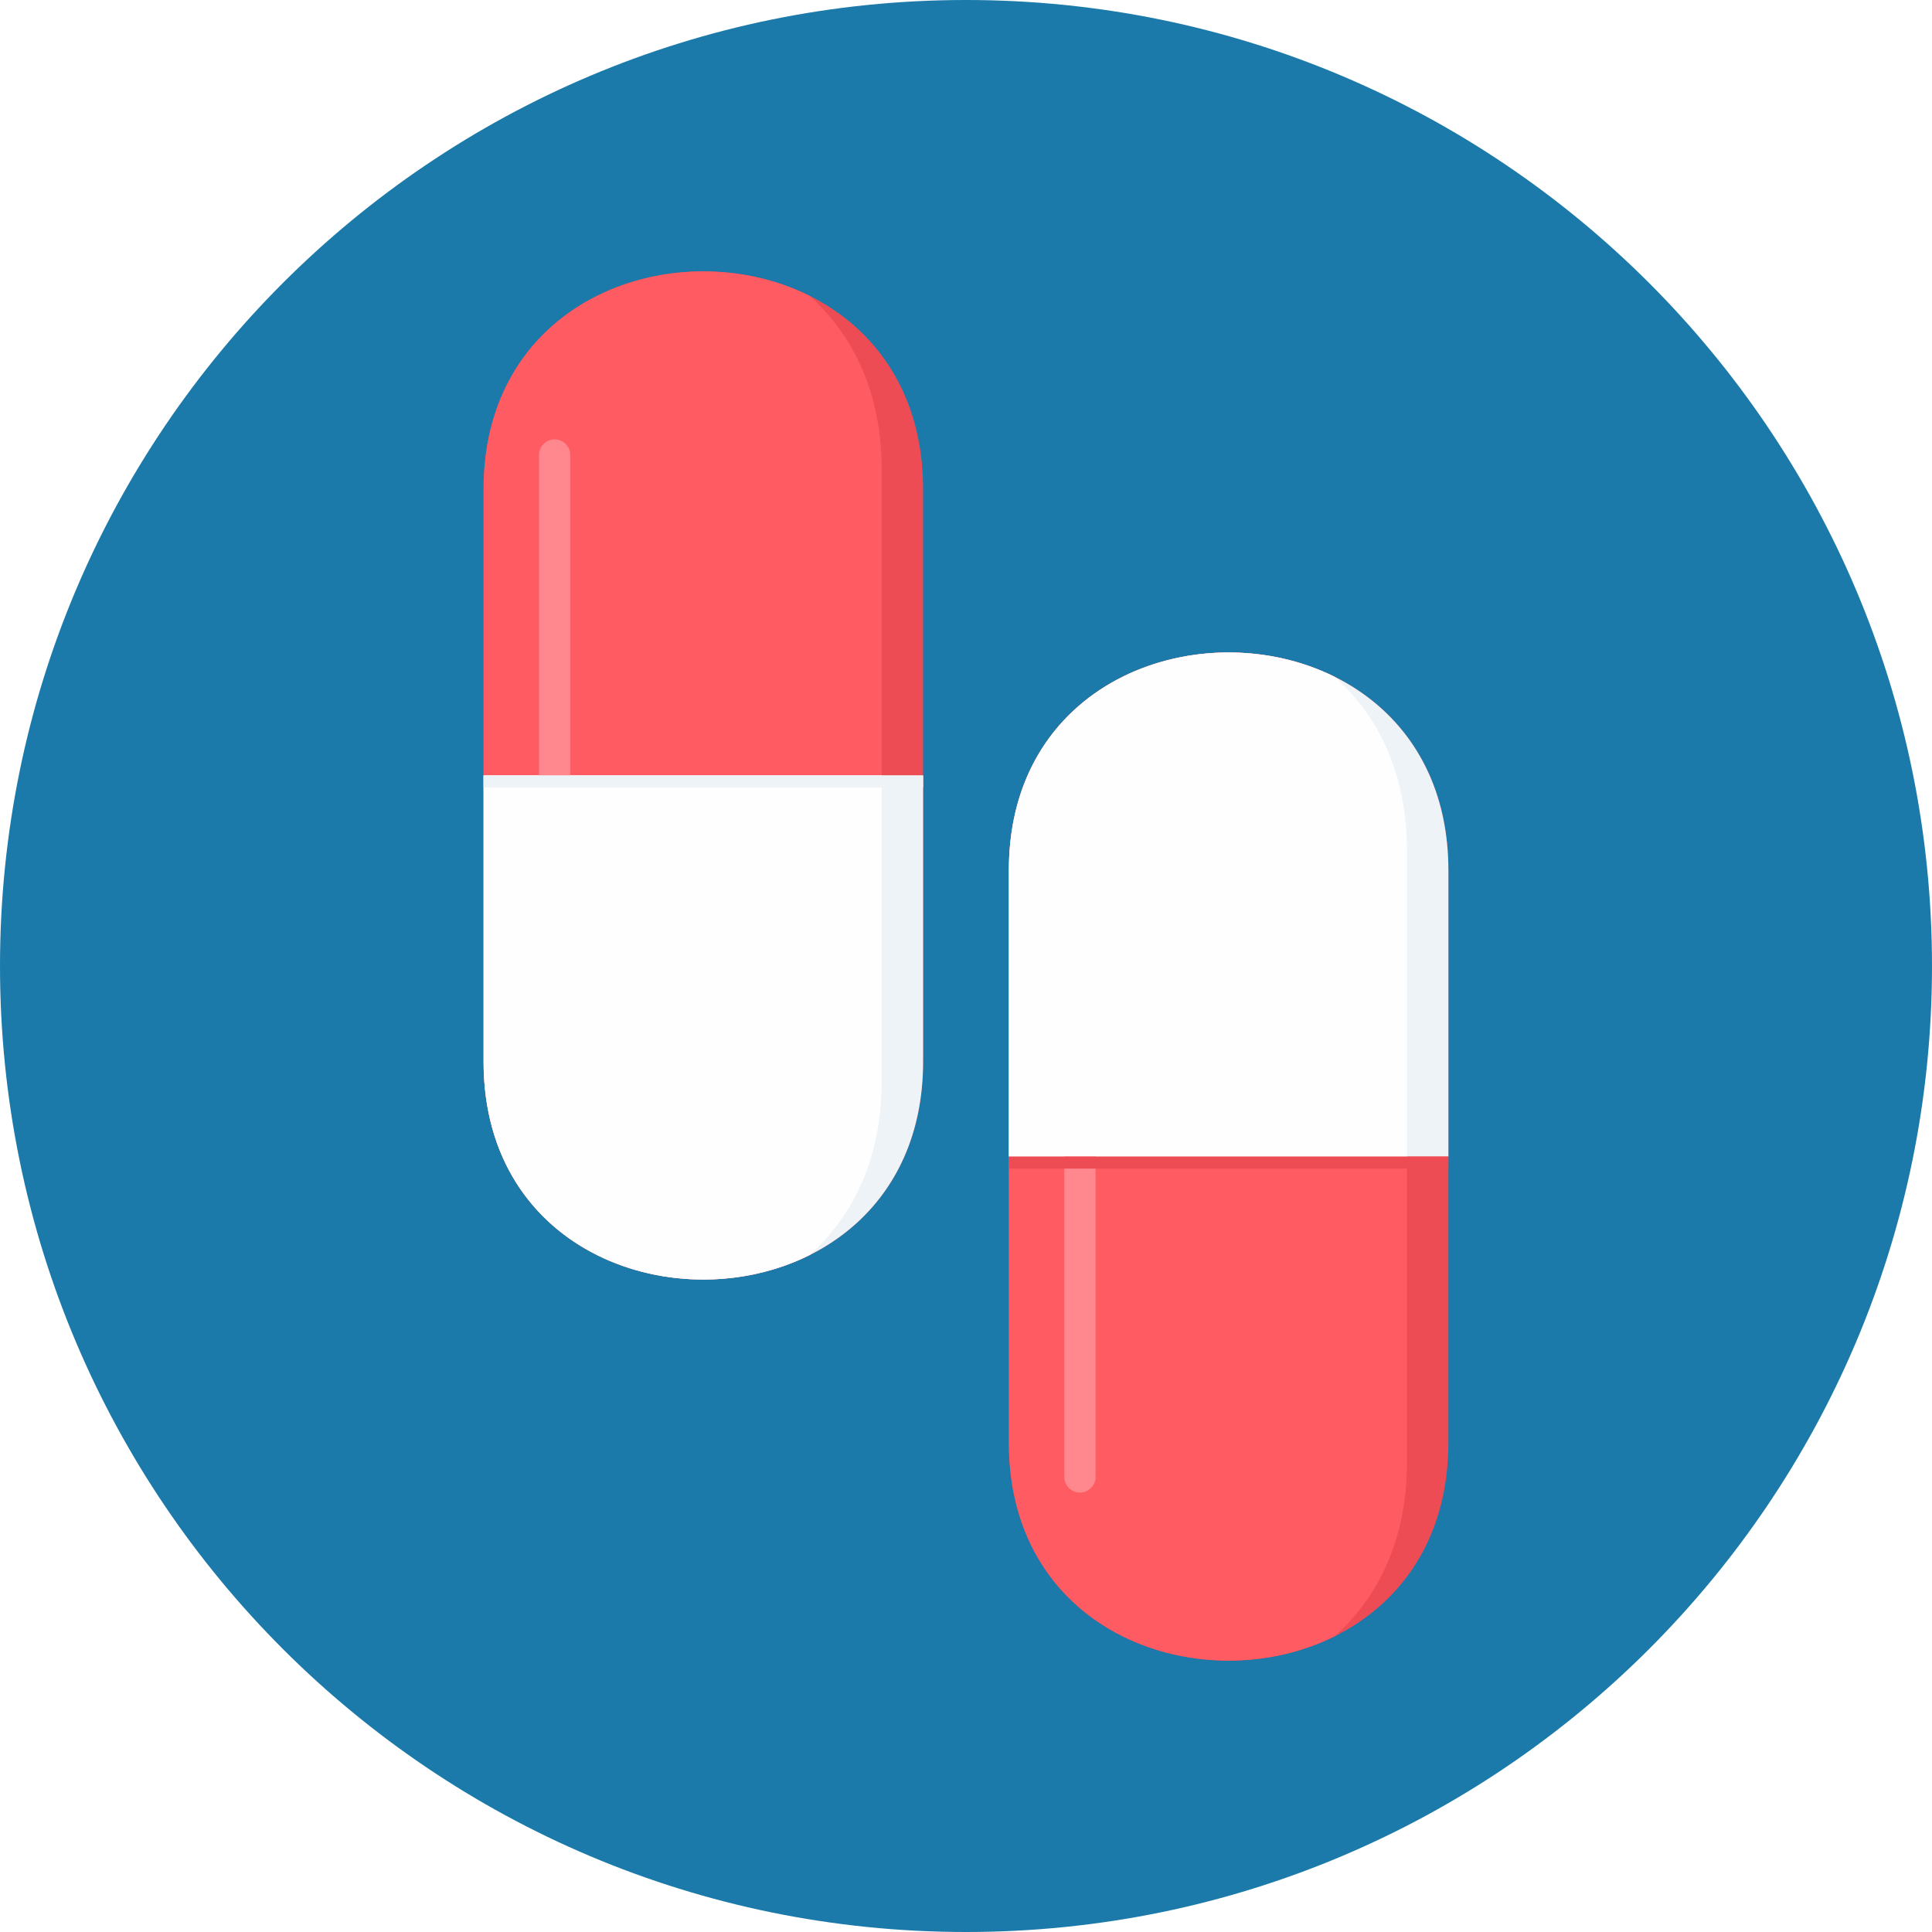
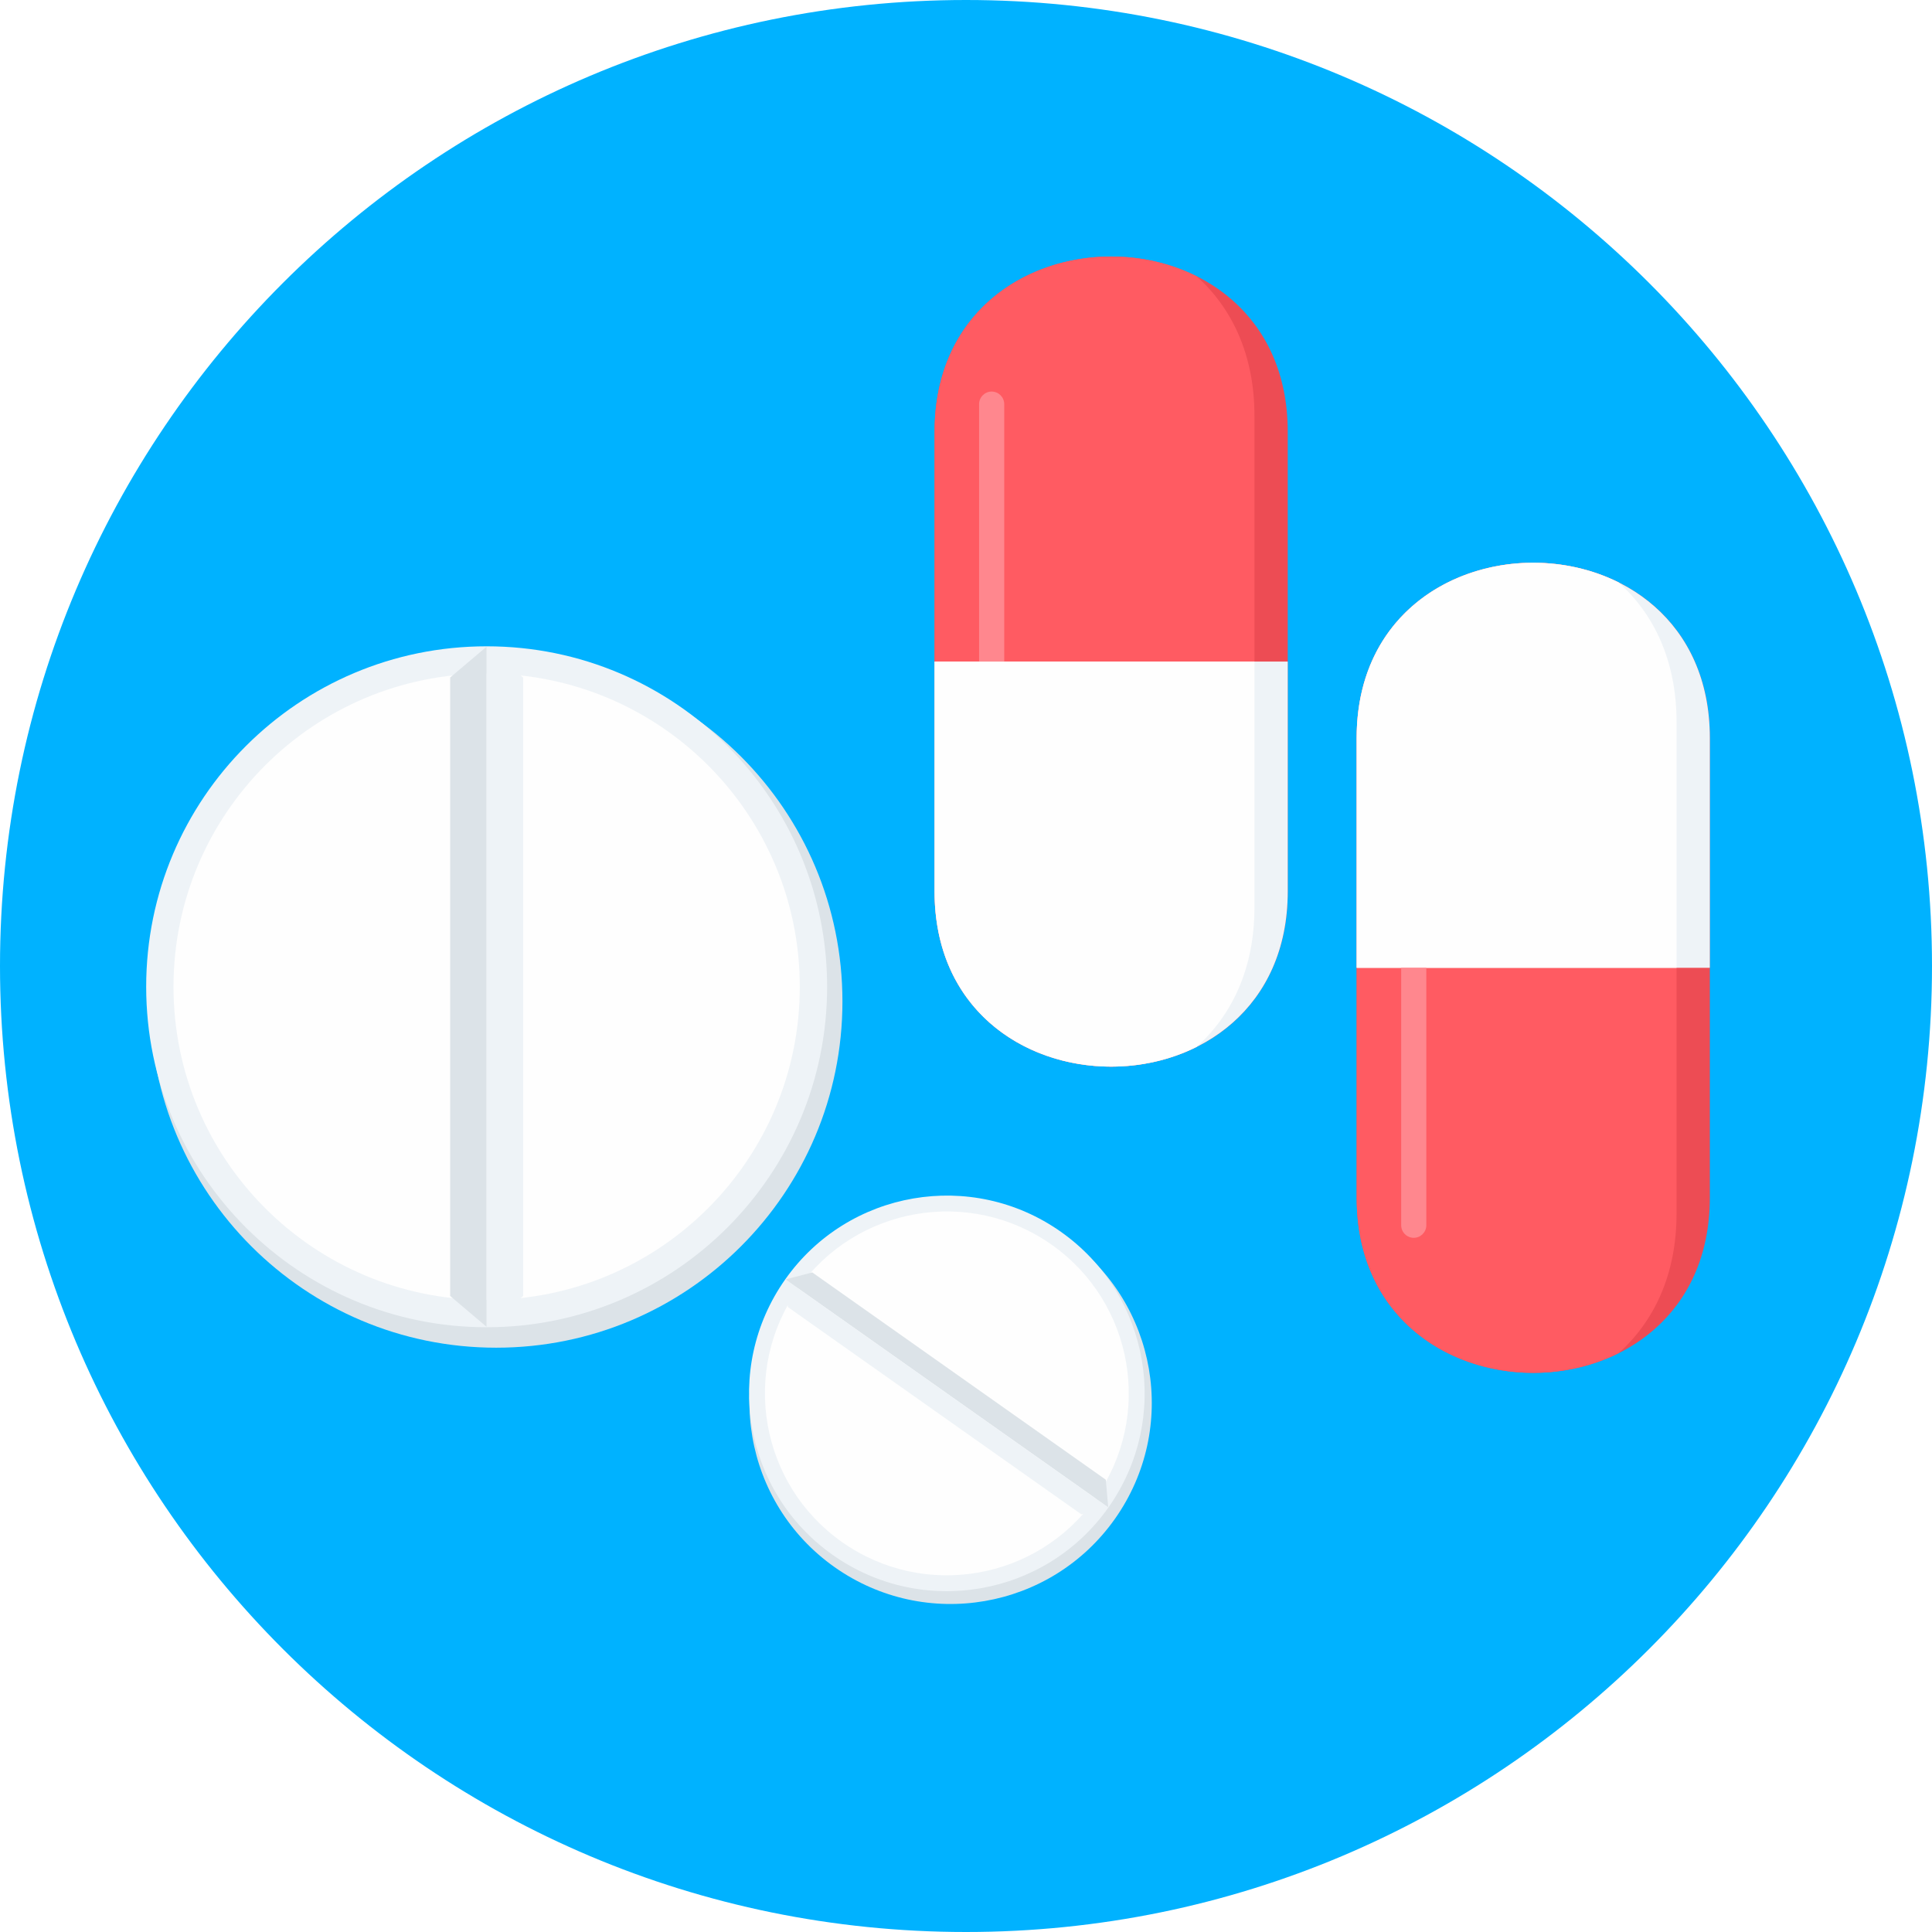
- <svg xmlns="http://www.w3.org/2000/svg" version="1.1" id="Layer_1" x="0px" y="0px" viewBox="0 0 512 512" style="enable-background:new 0 0 512 512;" xml:space="preserve" width="512px" height="512px" class="">
+ <svg xmlns="http://www.w3.org/2000/svg" version="1.1" id="Layer_1" x="0px" y="0px" viewBox="0 0 511.998 511.998" style="enable-background:new 0 0 511.998 511.998;" xml:space="preserve" width="512px" height="512px" class="">
  <g>
-     <circle style="fill:#1B7AA9" cx="256" cy="256" r="256" data-original="#0F7986" class="active-path" data-old_color="#0F7986" />
-     <path style="fill:#ED4C54;" d="M244.633,281.311V129.695c0-77.046-116.48-77.051-116.48,0v151.616  C128.153,358.361,244.633,358.357,244.633,281.311z" data-original="#ED4C54" />
-     <path style="fill:#FF5B62;" d="M214.574,78.418c-34.512-17.242-86.417-0.157-86.417,51.282v151.616  c0,51.44,51.906,68.524,86.417,51.282c11.464-10.3,19.08-25.63,19.08-45.998V124.42c0-20.373-7.616-35.698-19.08-45.998V78.418z" data-original="#FF5B62" />
-     <path style="fill:#EEF3F7;" d="M244.633,281.311v-75.808h-116.48v75.808C128.153,358.361,244.633,358.357,244.633,281.311z" data-original="#EEF3F7" />
-     <path style="fill:#FEFEFE;" d="M233.655,286.595v-81.092H128.157v75.808c0,51.44,51.906,68.524,86.417,51.282  C226.039,322.294,233.655,306.963,233.655,286.595z" data-original="#FEFEFE" />
-     <path style="fill:#FF878E" d="M142.84,205.503h8.291v-84.911c0-2.282-1.861-4.148-4.143-4.148h-0.005  c-2.282,0-4.148,1.866-4.148,4.148v84.911H142.84z" data-original="#FF878E" class="" />
-     <path style="fill:#ED4C54;" d="M383.838,230.689v151.616c0,77.046-116.48,77.05-116.48,0V230.689  C267.358,153.639,383.838,153.644,383.838,230.689z" data-original="#ED4C54" />
-     <path style="fill:#FF5B62;" d="M353.779,433.582c-34.512,17.242-86.417,0.153-86.417-51.282V230.684  c0-51.435,51.906-68.524,86.417-51.282c11.464,10.3,19.08,25.63,19.08,45.998V387.58c0,20.373-7.616,35.698-19.08,45.998V433.582z" data-original="#FF5B62" />
-     <path style="fill:#EEF3F7;" d="M383.838,230.689v75.808h-116.48v-75.808C267.358,153.639,383.838,153.644,383.838,230.689z" data-original="#EEF3F7" />
-     <path style="fill:#FEFEFE;" d="M372.86,225.406v81.092H267.362v-75.808c0-51.435,51.906-68.524,86.417-51.282  C365.244,189.706,372.86,205.037,372.86,225.406z" data-original="#FEFEFE" />
-     <path style="fill:#FF878E" d="M282.045,306.497h8.296v84.911c0,2.282-1.866,4.148-4.143,4.148h-0.005  c-2.282,0-4.148-1.866-4.148-4.148V306.497z" data-original="#FF878E" class="" />
-     <rect x="128.16" y="205.499" style="fill:#EEF3F7;" width="116.473" height="3.192" data-original="#EEF3F7" />
-     <rect x="267.358" y="306.501" style="fill:#ED4C54;" width="116.473" height="3.192" data-original="#ED4C54" />
+     <circle style="fill:#00B2FF" cx="255.999" cy="255.999" r="255.999" data-original="#21D0C3" class="active-path" data-old_color="#HOURS2" />
+     <path style="fill:#DCE3E8;" d="M131.491,173.627c50.679,0,91.763,41.083,91.763,91.763c0,50.679-41.085,91.763-91.763,91.763  s-91.763-41.083-91.763-91.763S80.81,173.627,131.491,173.627z" data-original="#DCE3E8" />
+     <path style="fill:#EEF3F7;" d="M128.966,171.277c49.831,0,90.228,40.395,90.228,90.228s-40.397,90.228-90.228,90.228  c-49.833,0-90.228-40.395-90.228-90.228S79.132,171.277,128.966,171.277z" data-original="#EEF3F7" />
+     <path style="fill:#FEFEFE;" d="M128.966,178.52c45.832,0,82.986,37.154,82.986,82.986s-37.154,82.986-82.986,82.986  c-45.834,0-82.986-37.154-82.986-82.986S83.133,178.52,128.966,178.52z" data-original="#FEFEFE" />
+     <path style="fill:#DCE3E8;" d="M119.3,179.539l9.666-8.176v180.272l-9.666-8.187C119.3,343.448,119.3,179.539,119.3,179.539z" data-original="#DCE3E8" />
+     <path style="fill:#EEF3F7;" d="M138.634,179.539l-9.666-8.176v180.272l9.666-8.187V179.539z" data-original="#EEF3F7" />
+     <path style="fill:#DCE3E8;" d="M208.377,341.01c-16.984,24.048-11.258,57.311,12.793,74.295  c24.048,16.984,57.311,11.258,74.295-12.793c16.984-24.048,11.258-57.311-12.793-74.295  C258.624,311.234,225.362,316.96,208.377,341.01z" data-original="#DCE3E8" />
+     <path style="fill:#EEF3F7;" d="M208.109,339.024c-16.699,23.645-11.068,56.354,12.578,73.053s56.354,11.068,73.053-12.576  c16.699-23.647,11.068-56.354-12.578-73.053c-23.647-16.699-56.354-11.068-73.053,12.578V339.024z" data-original="#EEF3F7" />
+     <path style="fill:#FEFEFE;" d="M211.546,341.451c-15.359,21.748-10.18,51.83,11.568,67.189s51.83,10.18,67.188-11.568  c15.359-21.748,10.18-51.83-11.568-67.189C256.986,314.521,226.905,319.7,211.546,341.451z" data-original="#FEFEFE" />
+     <path style="fill:#DCE3E8;" d="M215.268,337.207l-7.119,1.847l85.542,60.413l-0.646-7.331L215.268,337.207L215.268,337.207  L215.268,337.207z" data-original="#DCE3E8" />
+     <path style="fill:#EEF3F7;" d="M208.787,346.381l-0.64-7.327l85.542,60.413l-7.124,1.843L208.787,346.381z" data-original="#EEF3F7" />
+     <path style="fill:#ED4C54;" d="M341.264,236.238V114.409c0-61.908-93.596-61.91-93.596,0v121.829  C247.668,298.147,341.264,298.146,341.264,236.238z" data-original="#ED4C54" />
+     <path style="fill:#FF5B62;" d="M317.109,73.203c-27.731-13.853-69.439-0.124-69.439,41.206v121.829  c0,41.33,41.706,55.059,69.439,41.206c9.21-8.277,15.332-20.594,15.332-36.962V110.165C332.442,93.796,326.321,81.48,317.109,73.203  z" data-original="#FF5B62" class="" />
+     <path style="fill:#EEF3F7;" d="M341.264,236.238v-60.916h-93.596v60.916C247.668,298.147,341.264,298.146,341.264,236.238z" data-original="#EEF3F7" />
+     <path style="fill:#FEFEFE;" d="M332.442,240.484v-65.159H247.67v60.916c0,41.33,41.706,55.059,69.439,41.206  C326.319,269.169,332.442,256.853,332.442,240.484z" data-original="#FEFEFE" />
+     <path style="fill:#FF878E" d="M259.468,175.325h6.663v-68.228c0-1.832-1.499-3.331-3.331-3.331h-0.002  c-1.832,0-3.331,1.499-3.331,3.331v68.228H259.468z" data-original="#FF878E" class="" />
+     <path style="fill:#ED4C54;" d="M453.122,195.561V317.39c0,61.91-93.594,61.912-93.594,0V195.561  C359.528,133.648,453.122,133.653,453.122,195.561z" data-original="#ED4C54" />
+     <path style="fill:#FF5B62;" d="M428.967,358.594c-27.733,13.853-69.439,0.126-69.439-41.206v-121.83  c0-41.332,41.706-55.061,69.439-41.206c9.212,8.277,15.332,20.594,15.332,36.962v130.317C444.3,338,438.177,350.319,428.967,358.594  z" data-original="#FF5B62" class="" />
+     <path style="fill:#EEF3F7;" d="M453.122,195.561v60.916h-93.594v-60.916C359.528,133.648,453.122,133.653,453.122,195.561z" data-original="#EEF3F7" />
+     <path style="fill:#FEFEFE;" d="M444.3,191.315v65.16h-84.772v-60.916c0-41.332,41.706-55.061,69.439-41.206  C438.179,162.63,444.3,174.946,444.3,191.315z" data-original="#FEFEFE" />
+     <path style="fill:#FF878E" d="M371.324,256.474h6.665v68.228c0,1.832-1.499,3.331-3.331,3.331l0,0  c-1.834,0-3.332-1.499-3.332-3.331v-68.228H371.324z" data-original="#FF878E" class="" />
  </g>
</svg>
